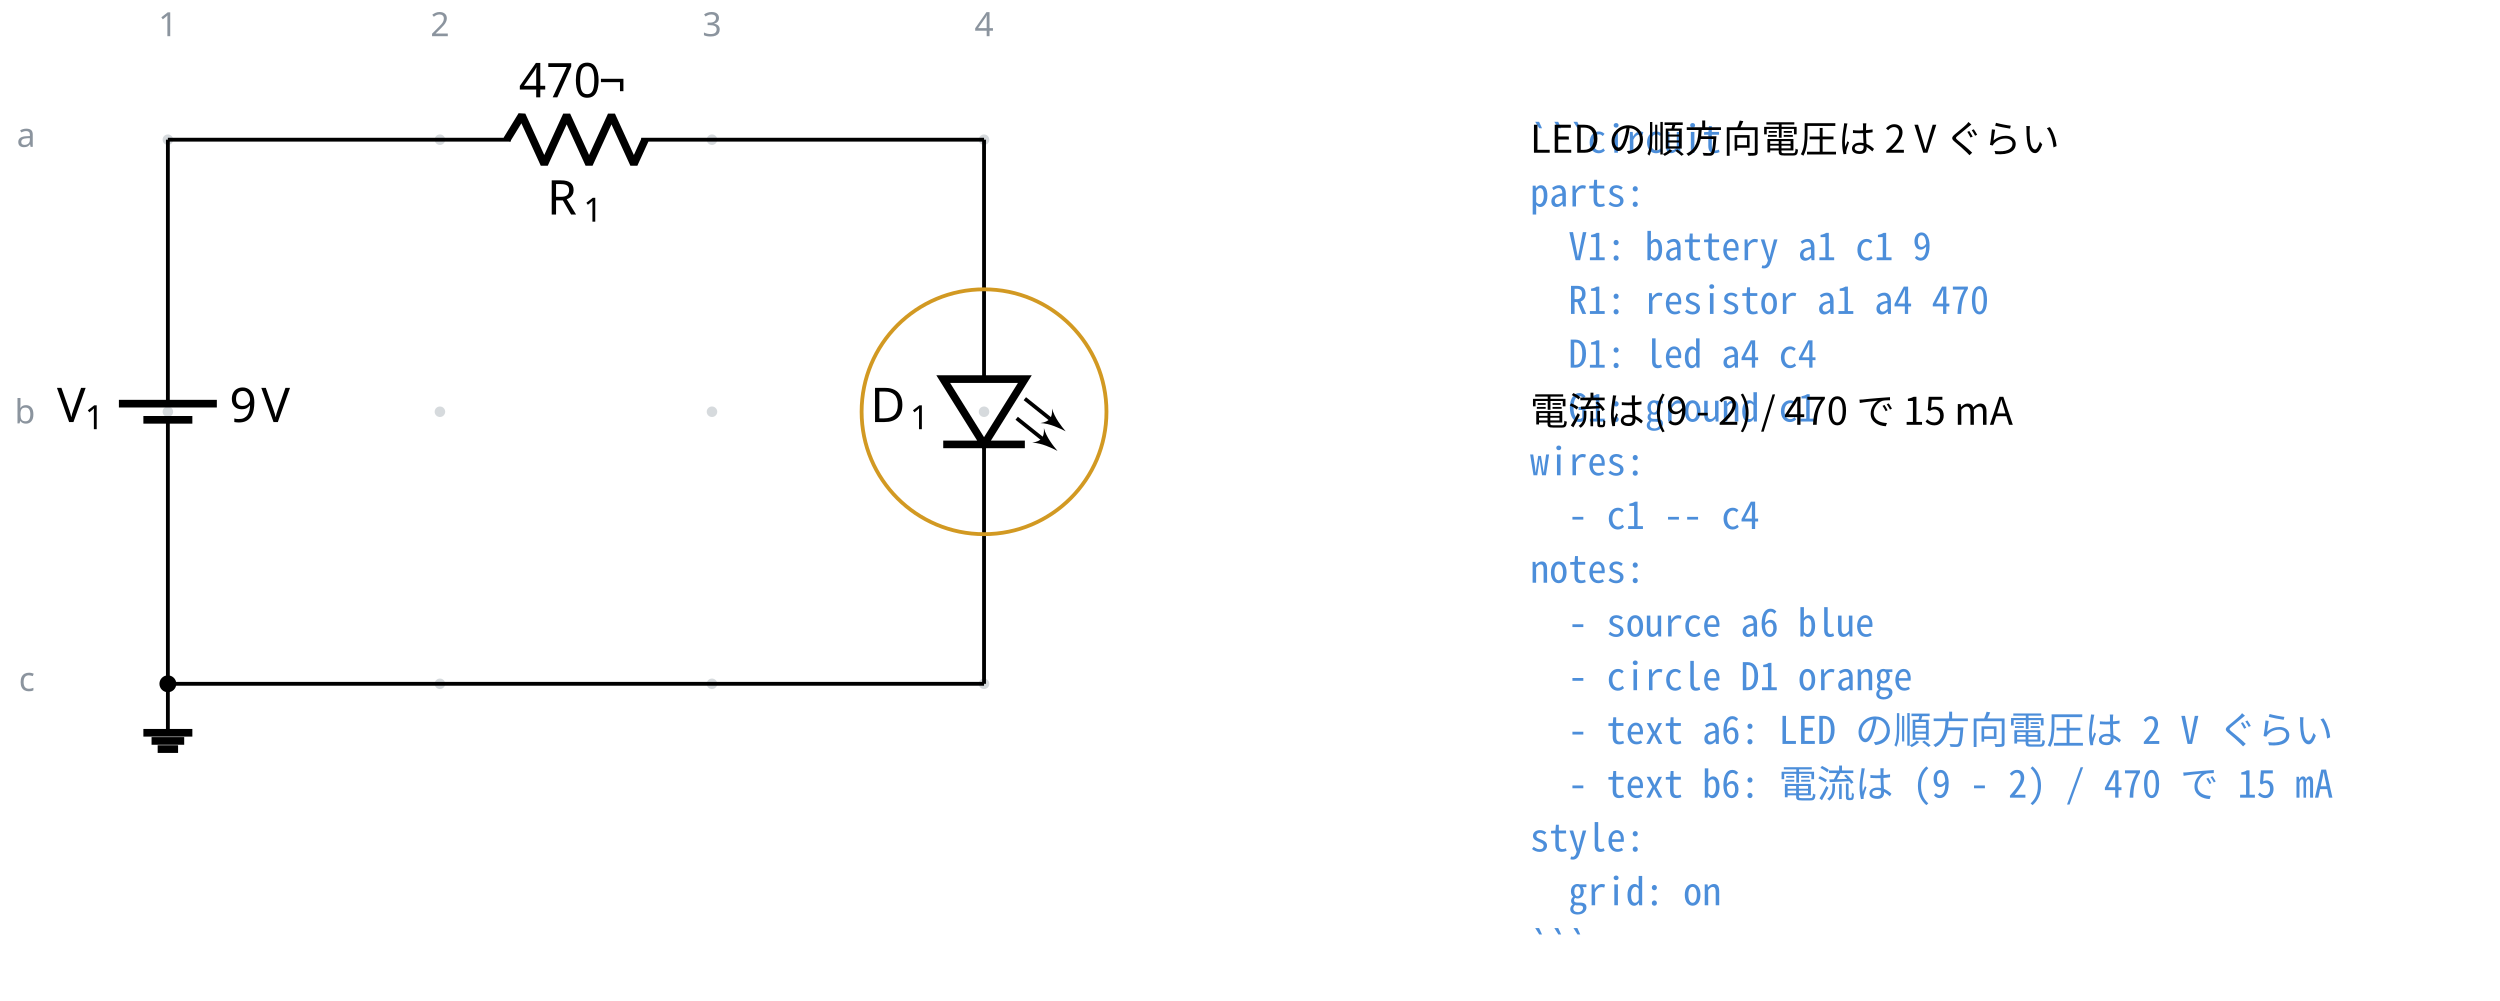
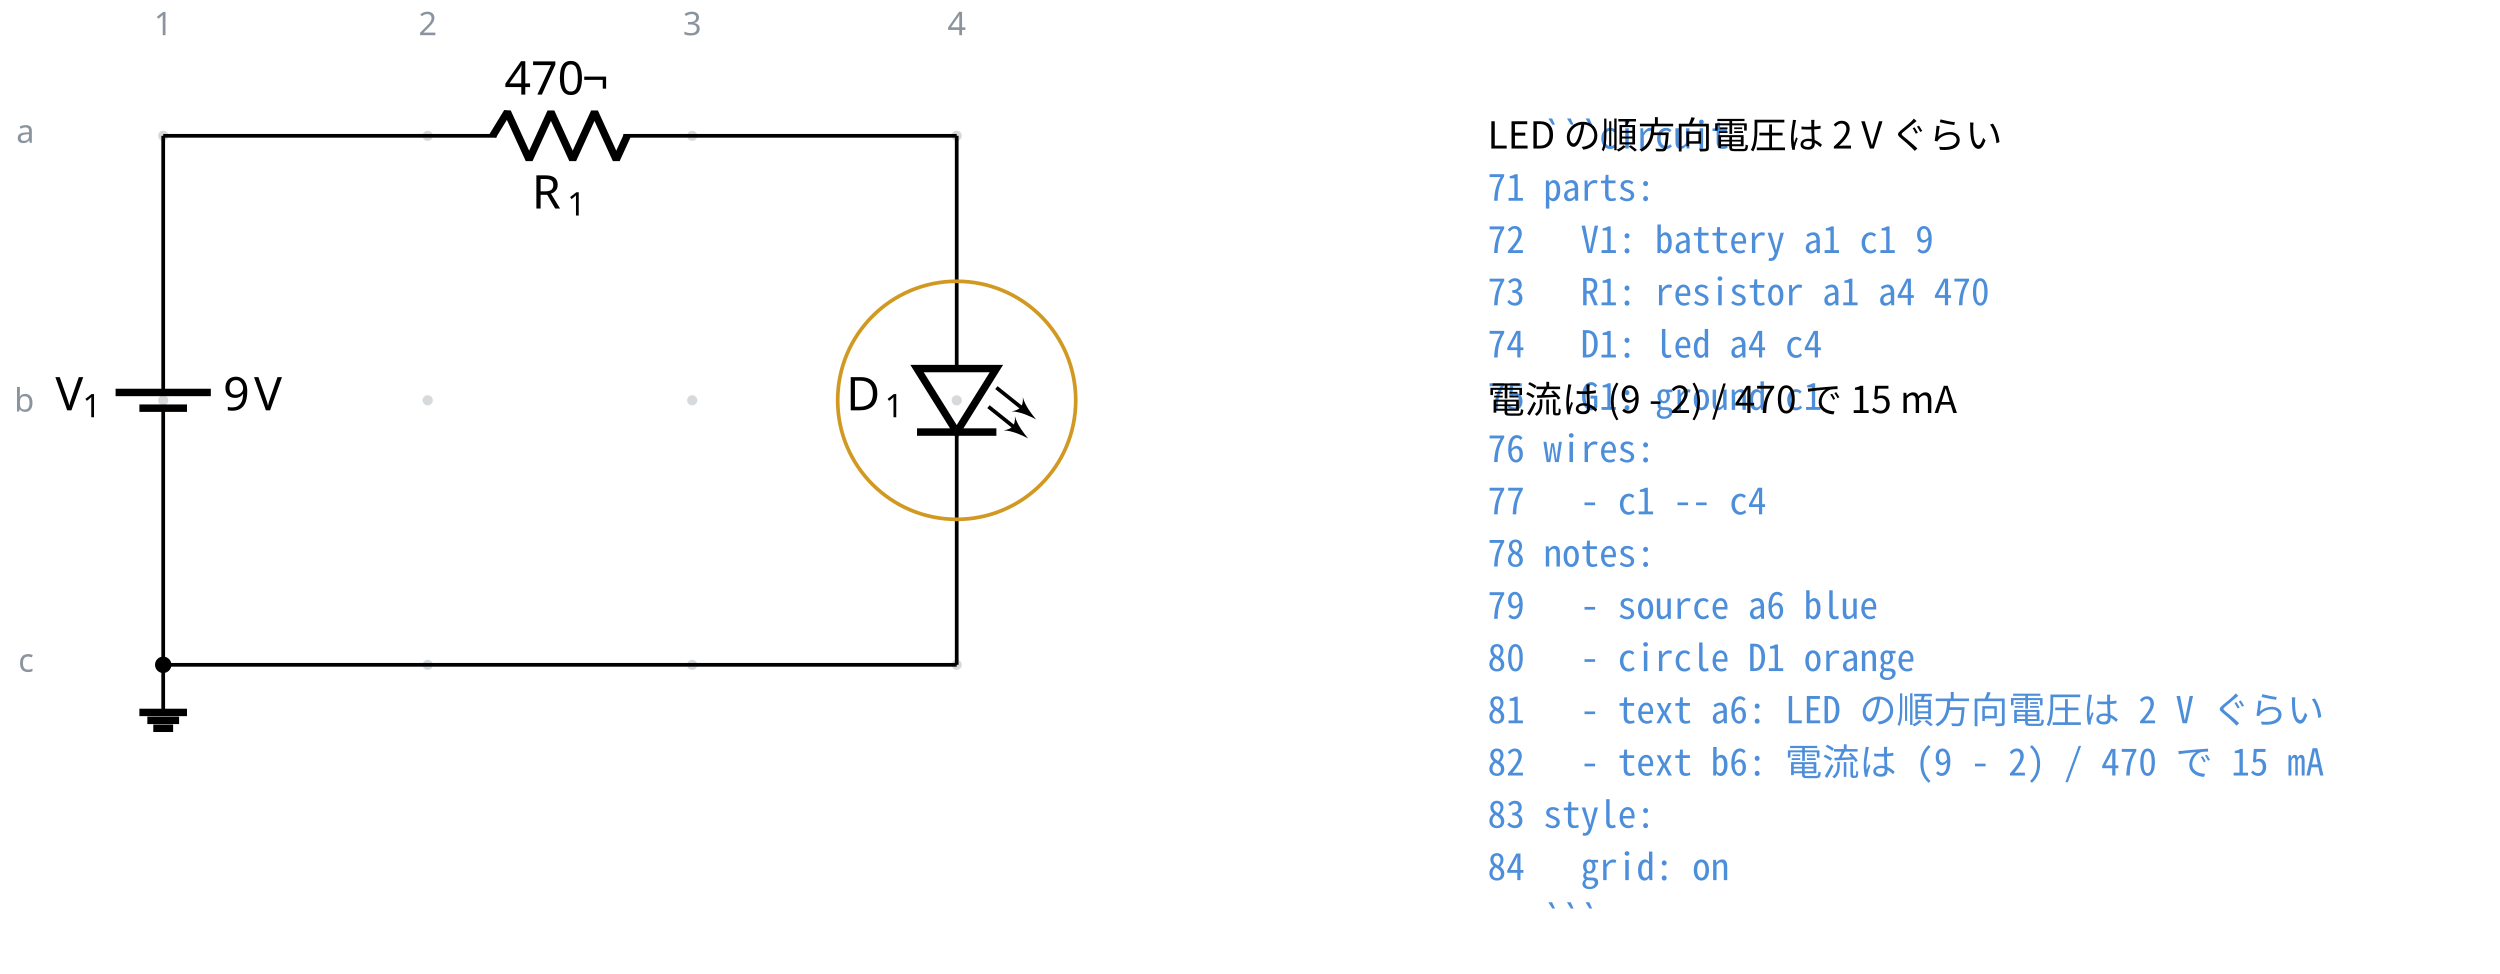
- <svg xmlns="http://www.w3.org/2000/svg" fill="currentColor" width="697.227" height="279.156" viewBox="-72 -72 522.92 209.367">
+ <svg xmlns="http://www.w3.org/2000/svg" fill="currentColor" width="717.144" height="279.156" viewBox="-72 -72 537.858 209.367">
  <g stroke="currentColor" stroke-miterlimit="10" stroke-width=".8">
    <path fill="#8b949e" fill-opacity=".35" stroke="none" stroke-opacity=".35" d="M-35.787-42.781a1.1 1.1 0 1 0-2.2 0 1.1 1.1 0 0 0 2.2 0M-35.787 14.124a1.1 1.1 0 1 0-2.2 0 1.1 1.1 0 0 0 2.2 0M-35.787 71.03a1.1 1.1 0 1 0-2.2 0 1.1 1.1 0 0 0 2.2 0M21.118-42.781a1.1 1.1 0 1 0-2.2 0 1.1 1.1 0 0 0 2.2 0M21.118 14.124a1.1 1.1 0 1 0-2.2 0 1.1 1.1 0 0 0 2.2 0M21.118 71.03a1.1 1.1 0 1 0-2.2 0 1.1 1.1 0 0 0 2.2 0M78.024-42.781a1.1 1.1 0 1 0-2.2 0 1.1 1.1 0 0 0 2.2 0M78.024 14.124a1.1 1.1 0 1 0-2.2 0 1.1 1.1 0 0 0 2.2 0M78.024 71.03a1.1 1.1 0 1 0-2.2 0 1.1 1.1 0 0 0 2.2 0M134.93-42.781a1.1 1.1 0 1 0-2.2 0 1.1 1.1 0 0 0 2.2 0M134.93 14.124a1.1 1.1 0 1 0-2.2 0 1.1 1.1 0 0 0 2.2 0M134.93 71.03a1.1 1.1 0 1 0-2.2 0 1.1 1.1 0 0 0 2.2 0m-1.1 0" />
    <g fill="#8b949e" stroke="#8b949e">
      <text x="-36.887" y="-42.781" fill="#8b949e" stroke="none" font-family="cmr7" font-size="7" transform="translate(-1.993 -21.645)">1</text>
    </g>
    <g fill="#8b949e" stroke="#8b949e">
      <text x="-36.887" y="-42.781" fill="#8b949e" stroke="none" font-family="cmr7" font-size="7" transform="translate(54.912 -21.645)">2</text>
    </g>
    <g fill="#8b949e" stroke="#8b949e">
      <text x="-36.887" y="-42.781" fill="#8b949e" stroke="none" font-family="cmr7" font-size="7" transform="translate(111.818 -21.645)">3</text>
    </g>
    <g fill="#8b949e" stroke="#8b949e">
      <text x="-36.887" y="-42.781" fill="#8b949e" stroke="none" font-family="cmr7" font-size="7" transform="translate(168.723 -21.645)">4</text>
    </g>
    <g fill="#8b949e" stroke="#8b949e">
      <text x="-36.887" y="-42.781" fill="#8b949e" stroke="none" font-family="cmr7" font-size="7" transform="translate(-31.62 1.507)">a</text>
    </g>
    <g fill="#8b949e" stroke="#8b949e">
      <text x="-36.887" y="-42.781" fill="#8b949e" stroke="none" font-family="cmr7" font-size="7" transform="translate(-32.05 59.336)">b</text>
    </g>
    <g fill="#8b949e" stroke="#8b949e">
      <text x="-36.887" y="-42.781" fill="#8b949e" stroke="none" font-family="cmr7" font-size="7" transform="translate(-31.189 115.318)">c</text>
    </g>
    <path fill="none" d="M-36.887-42.781v.4m0-.4V9.003m0 10.243V71.03m0-.4v.4M-36.887 15.814v3.432m0-6.812V9.003" />
    <g stroke-width="1.6">
      <path fill="none" d="M-31.766 15.814h-10.243m15.365-3.38H-47.13" />
    </g>
    <g stroke="none">
      <text x="-36.887" y="-42.781" font-family="cmmi10" font-size="10" transform="translate(-23.201 59.058)">V</text>
      <text x="-31.054" y="-41.281" font-family="cmr7" font-size="7" transform="translate(-23.201 59.058)">1</text>
    </g>
    <g stroke="none" font-family="cmr10" font-size="10">
      <text x="-36.887" y="-42.781" transform="translate(12.882 59.058)">9</text>
      <text x="-30.221" y="-42.781" transform="translate(12.882 59.058)">V</text>
    </g>
    <path fill="none" d="M-36.887-42.781h.4m-.4 0h71.7m27.315 0h71.701m-.4 0h.4" />
    <g stroke-linejoin="bevel" stroke-width="1.6">
      <path fill="none" d="m34.014-42.781 3.143-5.122 4.685 10.243 4.686-10.243 4.686 10.243L55.9-47.903l4.685 10.243 2.343-5.121" />
    </g>
    <g stroke="none">
      <text x="-36.887" y="-42.781" font-family="cmmi10" font-size="10" transform="translate(79.319 15.648)">R</text>
      <text x="-29.294" y="-41.281" font-family="cmr7" font-size="7" transform="translate(79.319 15.648)">1</text>
    </g>
    <g stroke="none" font-family="cmr10" font-size="10">
      <text x="-36.887" y="-42.781" transform="translate(73.414 -8.863)">470</text>
      <text x="-20.22" y="-42.781" transform="translate(73.414 -8.863)">¬</text>
    </g>
    <path fill="none" d="M133.83-42.781v.4m0-.4V7.296m0 13.657V71.03m0-.4v.4" />
    <g stroke-width="1.6">
      <path fill="none" d="m133.83 20.953 8.535-13.657h-17.072ZM125.293 20.953h17.072" />
      <g stroke-width=".8">
        <path fill="none" d="m142.365 11.393 6.1 4.88" />
        <path stroke="none" d="M150.9 18.221c-.852-1.015-2.354-2.882-2.841-4.77.121 1.928-.528 2.74-2.436 3.045 1.948.06 4.1 1.116 5.278 1.725" />
        <path fill="none" d="m140.658 15.49 6.1 4.88" />
        <path stroke="none" d="M149.194 22.318c-.853-1.015-2.355-2.882-2.842-4.77.121 1.928-.528 2.74-2.436 3.045 1.948.06 4.1 1.116 5.278 1.725" />
      </g>
    </g>
    <g stroke="none">
      <text x="-36.887" y="-42.781" font-family="cmmi10" font-size="10" transform="translate(146.947 59.058)">D</text>
      <text x="-28.608" y="-41.281" font-family="cmr7" font-size="7" transform="translate(146.947 59.058)">1</text>
    </g>
    <path fill="none" d="M-36.887 71.03v10.243" />
    <path fill="none" stroke-width="1.6" d="M-42.009 81.273h10.243M-40.3 82.98h6.828m-5.548 1.707h4.268" />
    <path fill="none" d="M-36.887 71.03h170.716" />
    <path d="M-35.522 71.03a1.365 1.365 0 1 0-2.73 0 1.365 1.365 0 0 0 2.73 0Zm-1.365 0" />
    <g>
-       <text x="-36.887" y="-42.781" fill="#4c8eda" stroke="none" font-family="'Noto Sans Mono CJK JP',ui-monospace,'SFMono-Regular',Consolas,'Liberation Mono',monospace" font-size="8" transform="translate(284.927 2.733)" xml:space="preserve">```circuit</text>
+       <text x="-36.887" y="-42.781" fill="#4c8eda" stroke="none" font-family="'Noto Sans Mono CJK JP',ui-monospace,'SFMono-Regular',Consolas,'Liberation Mono',monospace" font-size="8" transform="translate(284.927 2.733)" xml:space="preserve">   ```circuit</text>
    </g>
    <g>
-       <text x="-36.887" y="-42.781" fill="#4c8eda" stroke="none" font-family="'Noto Sans Mono CJK JP',ui-monospace,'SFMono-Regular',Consolas,'Liberation Mono',monospace" font-size="8" transform="translate(284.927 13.972)" xml:space="preserve">parts:</text>
+       <text x="-36.887" y="-42.781" fill="#4c8eda" stroke="none" font-family="'Noto Sans Mono CJK JP',ui-monospace,'SFMono-Regular',Consolas,'Liberation Mono',monospace" font-size="8" transform="translate(284.927 13.972)" xml:space="preserve">71 parts:</text>
    </g>
    <g>
-       <text x="-36.887" y="-42.781" fill="#4c8eda" stroke="none" font-family="'Noto Sans Mono CJK JP',ui-monospace,'SFMono-Regular',Consolas,'Liberation Mono',monospace" font-size="8" transform="translate(284.927 25.21)" xml:space="preserve">  V1: battery a1 c1 9</text>
+       <text x="-36.887" y="-42.781" fill="#4c8eda" stroke="none" font-family="'Noto Sans Mono CJK JP',ui-monospace,'SFMono-Regular',Consolas,'Liberation Mono',monospace" font-size="8" transform="translate(284.927 25.21)" xml:space="preserve">72   V1: battery a1 c1 9</text>
    </g>
    <g>
-       <text x="-36.887" y="-42.781" fill="#4c8eda" stroke="none" font-family="'Noto Sans Mono CJK JP',ui-monospace,'SFMono-Regular',Consolas,'Liberation Mono',monospace" font-size="8" transform="translate(284.927 36.45)" xml:space="preserve">  R1: resistor a1 a4 470</text>
+       <text x="-36.887" y="-42.781" fill="#4c8eda" stroke="none" font-family="'Noto Sans Mono CJK JP',ui-monospace,'SFMono-Regular',Consolas,'Liberation Mono',monospace" font-size="8" transform="translate(284.927 36.45)" xml:space="preserve">73   R1: resistor a1 a4 470</text>
    </g>
    <g>
-       <text x="-36.887" y="-42.781" fill="#4c8eda" stroke="none" font-family="'Noto Sans Mono CJK JP',ui-monospace,'SFMono-Regular',Consolas,'Liberation Mono',monospace" font-size="8" transform="translate(284.927 47.689)" xml:space="preserve">  D1: led a4 c4</text>
+       <text x="-36.887" y="-42.781" fill="#4c8eda" stroke="none" font-family="'Noto Sans Mono CJK JP',ui-monospace,'SFMono-Regular',Consolas,'Liberation Mono',monospace" font-size="8" transform="translate(284.927 47.689)" xml:space="preserve">74   D1: led a4 c4</text>
    </g>
    <g>
-       <text x="-36.887" y="-42.781" fill="#4c8eda" stroke="none" font-family="'Noto Sans Mono CJK JP',ui-monospace,'SFMono-Regular',Consolas,'Liberation Mono',monospace" font-size="8" transform="translate(284.927 58.956)" xml:space="preserve">  G1: ground c1</text>
+       <text x="-36.887" y="-42.781" fill="#4c8eda" stroke="none" font-family="'Noto Sans Mono CJK JP',ui-monospace,'SFMono-Regular',Consolas,'Liberation Mono',monospace" font-size="8" transform="translate(284.927 58.956)" xml:space="preserve">75   G1: ground c1</text>
    </g>
    <g>
-       <text x="-36.887" y="-42.781" fill="#4c8eda" stroke="none" font-family="'Noto Sans Mono CJK JP',ui-monospace,'SFMono-Regular',Consolas,'Liberation Mono',monospace" font-size="8" transform="translate(284.927 70.195)" xml:space="preserve">wires:</text>
+       <text x="-36.887" y="-42.781" fill="#4c8eda" stroke="none" font-family="'Noto Sans Mono CJK JP',ui-monospace,'SFMono-Regular',Consolas,'Liberation Mono',monospace" font-size="8" transform="translate(284.927 70.195)" xml:space="preserve">76 wires:</text>
    </g>
    <g>
-       <text x="-36.887" y="-42.781" fill="#4c8eda" stroke="none" font-family="'Noto Sans Mono CJK JP',ui-monospace,'SFMono-Regular',Consolas,'Liberation Mono',monospace" font-size="8" transform="translate(284.927 81.434)" xml:space="preserve">  - c1 -- c4</text>
+       <text x="-36.887" y="-42.781" fill="#4c8eda" stroke="none" font-family="'Noto Sans Mono CJK JP',ui-monospace,'SFMono-Regular',Consolas,'Liberation Mono',monospace" font-size="8" transform="translate(284.927 81.434)" xml:space="preserve">77   - c1 -- c4</text>
    </g>
    <g>
-       <text x="-36.887" y="-42.781" fill="#4c8eda" stroke="none" font-family="'Noto Sans Mono CJK JP',ui-monospace,'SFMono-Regular',Consolas,'Liberation Mono',monospace" font-size="8" transform="translate(284.927 92.672)" xml:space="preserve">notes:</text>
+       <text x="-36.887" y="-42.781" fill="#4c8eda" stroke="none" font-family="'Noto Sans Mono CJK JP',ui-monospace,'SFMono-Regular',Consolas,'Liberation Mono',monospace" font-size="8" transform="translate(284.927 92.672)" xml:space="preserve">78 notes:</text>
    </g>
    <g>
-       <text x="-36.887" y="-42.781" fill="#4c8eda" stroke="none" font-family="'Noto Sans Mono CJK JP',ui-monospace,'SFMono-Regular',Consolas,'Liberation Mono',monospace" font-size="8" transform="translate(284.927 103.911)" xml:space="preserve">  - source a6 blue</text>
+       <text x="-36.887" y="-42.781" fill="#4c8eda" stroke="none" font-family="'Noto Sans Mono CJK JP',ui-monospace,'SFMono-Regular',Consolas,'Liberation Mono',monospace" font-size="8" transform="translate(284.927 103.911)" xml:space="preserve">79   - source a6 blue</text>
    </g>
    <g>
-       <text x="-36.887" y="-42.781" fill="#4c8eda" stroke="none" font-family="'Noto Sans Mono CJK JP',ui-monospace,'SFMono-Regular',Consolas,'Liberation Mono',monospace" font-size="8" transform="translate(284.927 115.15)" xml:space="preserve">  - circle D1 orange</text>
+       <text x="-36.887" y="-42.781" fill="#4c8eda" stroke="none" font-family="'Noto Sans Mono CJK JP',ui-monospace,'SFMono-Regular',Consolas,'Liberation Mono',monospace" font-size="8" transform="translate(284.927 115.15)" xml:space="preserve">80   - circle D1 orange</text>
    </g>
    <g>
-       <text x="-36.887" y="-42.781" fill="#4c8eda" stroke="none" font-family="'Noto Sans Mono CJK JP',ui-monospace,'SFMono-Regular',Consolas,'Liberation Mono',monospace" font-size="8" transform="translate(284.927 126.389)" xml:space="preserve">  - text a6: LED の順方向電圧は 2 V ぐらい</text>
+       <text x="-36.887" y="-42.781" fill="#4c8eda" stroke="none" font-family="'Noto Sans Mono CJK JP',ui-monospace,'SFMono-Regular',Consolas,'Liberation Mono',monospace" font-size="8" transform="translate(284.927 126.389)" xml:space="preserve">81   - text a6: LED の順方向電圧は 2 V ぐらい</text>
    </g>
    <g>
-       <text x="-36.887" y="-42.781" fill="#4c8eda" stroke="none" font-family="'Noto Sans Mono CJK JP',ui-monospace,'SFMono-Regular',Consolas,'Liberation Mono',monospace" font-size="8" transform="translate(284.927 137.628)" xml:space="preserve">  - text b6: 電流は (9 - 2) / 470 で 15 mA</text>
+       <text x="-36.887" y="-42.781" fill="#4c8eda" stroke="none" font-family="'Noto Sans Mono CJK JP',ui-monospace,'SFMono-Regular',Consolas,'Liberation Mono',monospace" font-size="8" transform="translate(284.927 137.628)" xml:space="preserve">82   - text b6: 電流は (9 - 2) / 470 で 15 mA</text>
    </g>
    <g>
-       <text x="-36.887" y="-42.781" fill="#4c8eda" stroke="none" font-family="'Noto Sans Mono CJK JP',ui-monospace,'SFMono-Regular',Consolas,'Liberation Mono',monospace" font-size="8" transform="translate(284.927 148.867)" xml:space="preserve">style:</text>
+       <text x="-36.887" y="-42.781" fill="#4c8eda" stroke="none" font-family="'Noto Sans Mono CJK JP',ui-monospace,'SFMono-Regular',Consolas,'Liberation Mono',monospace" font-size="8" transform="translate(284.927 148.867)" xml:space="preserve">83 style:</text>
    </g>
    <g>
-       <text x="-36.887" y="-42.781" fill="#4c8eda" stroke="none" font-family="'Noto Sans Mono CJK JP',ui-monospace,'SFMono-Regular',Consolas,'Liberation Mono',monospace" font-size="8" transform="translate(284.927 160.134)" xml:space="preserve">  grid: on</text>
+       <text x="-36.887" y="-42.781" fill="#4c8eda" stroke="none" font-family="'Noto Sans Mono CJK JP',ui-monospace,'SFMono-Regular',Consolas,'Liberation Mono',monospace" font-size="8" transform="translate(284.927 160.134)" xml:space="preserve">84   grid: on</text>
    </g>
    <g>
-       <text x="-36.887" y="-42.781" fill="#4c8eda" stroke="none" font-family="'Noto Sans Mono CJK JP',ui-monospace,'SFMono-Regular',Consolas,'Liberation Mono',monospace" font-size="8" transform="translate(284.927 171.373)" xml:space="preserve">```</text>
+       <text x="-36.887" y="-42.781" fill="#4c8eda" stroke="none" font-family="'Noto Sans Mono CJK JP',ui-monospace,'SFMono-Regular',Consolas,'Liberation Mono',monospace" font-size="8" transform="translate(284.927 171.373)" xml:space="preserve">   ```</text>
    </g>
    <path fill="none" stroke="#d29922" d="M159.437 14.124c0-14.142-11.465-25.607-25.608-25.607-14.142 0-25.607 11.465-25.607 25.607 0 14.143 11.465 25.607 25.607 25.607 14.143 0 25.608-11.464 25.608-25.607Zm-25.608 0" />
    <g>
      <text x="-36.887" y="-42.781" fill="currentColor" stroke="none" font-family="'Noto Sans CJK JP','Noto Sans JP','Hiragino Sans','Yu Gothic',sans-serif" font-size="8" transform="translate(284.927 2.733)">LED の順方向電圧は 2 V ぐらい</text>
    </g>
    <g>
      <text x="-36.887" y="-42.781" fill="currentColor" stroke="none" font-family="'Noto Sans CJK JP','Noto Sans JP','Hiragino Sans','Yu Gothic',sans-serif" font-size="8" transform="translate(284.927 59.639)">電流は (9 - 2) / 470 で 15 mA</text>
    </g>
  </g>
</svg>
